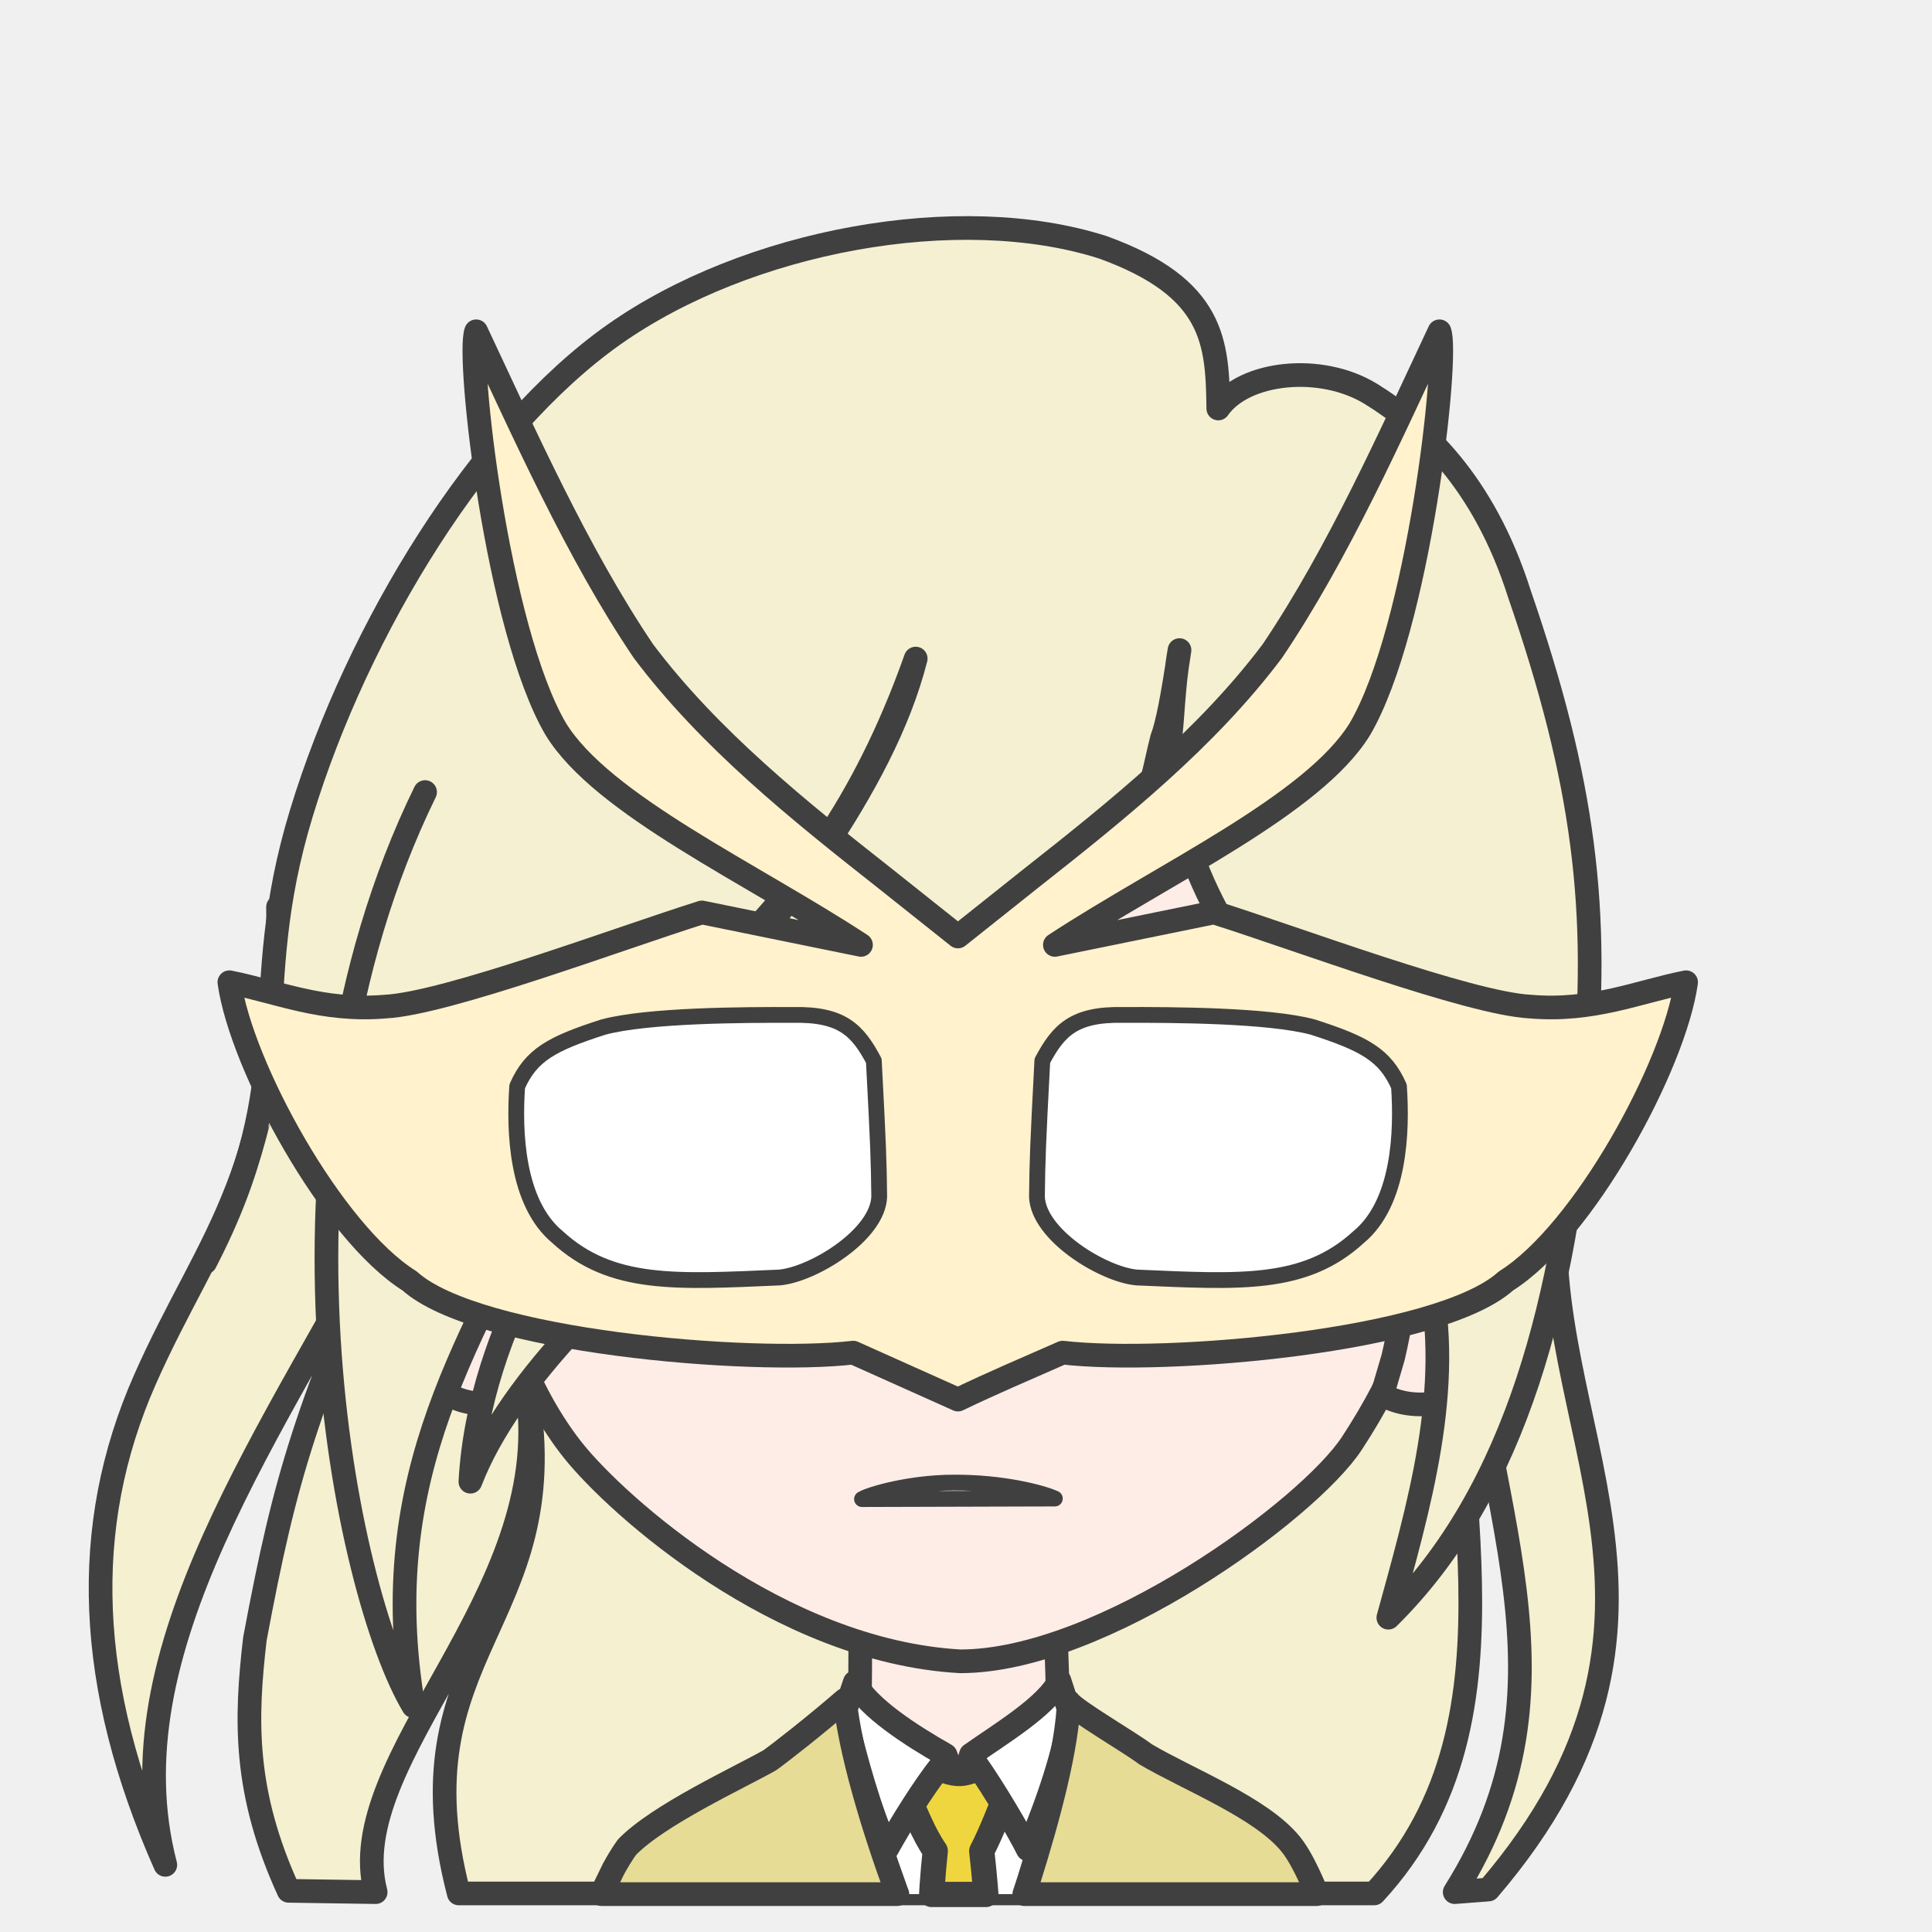
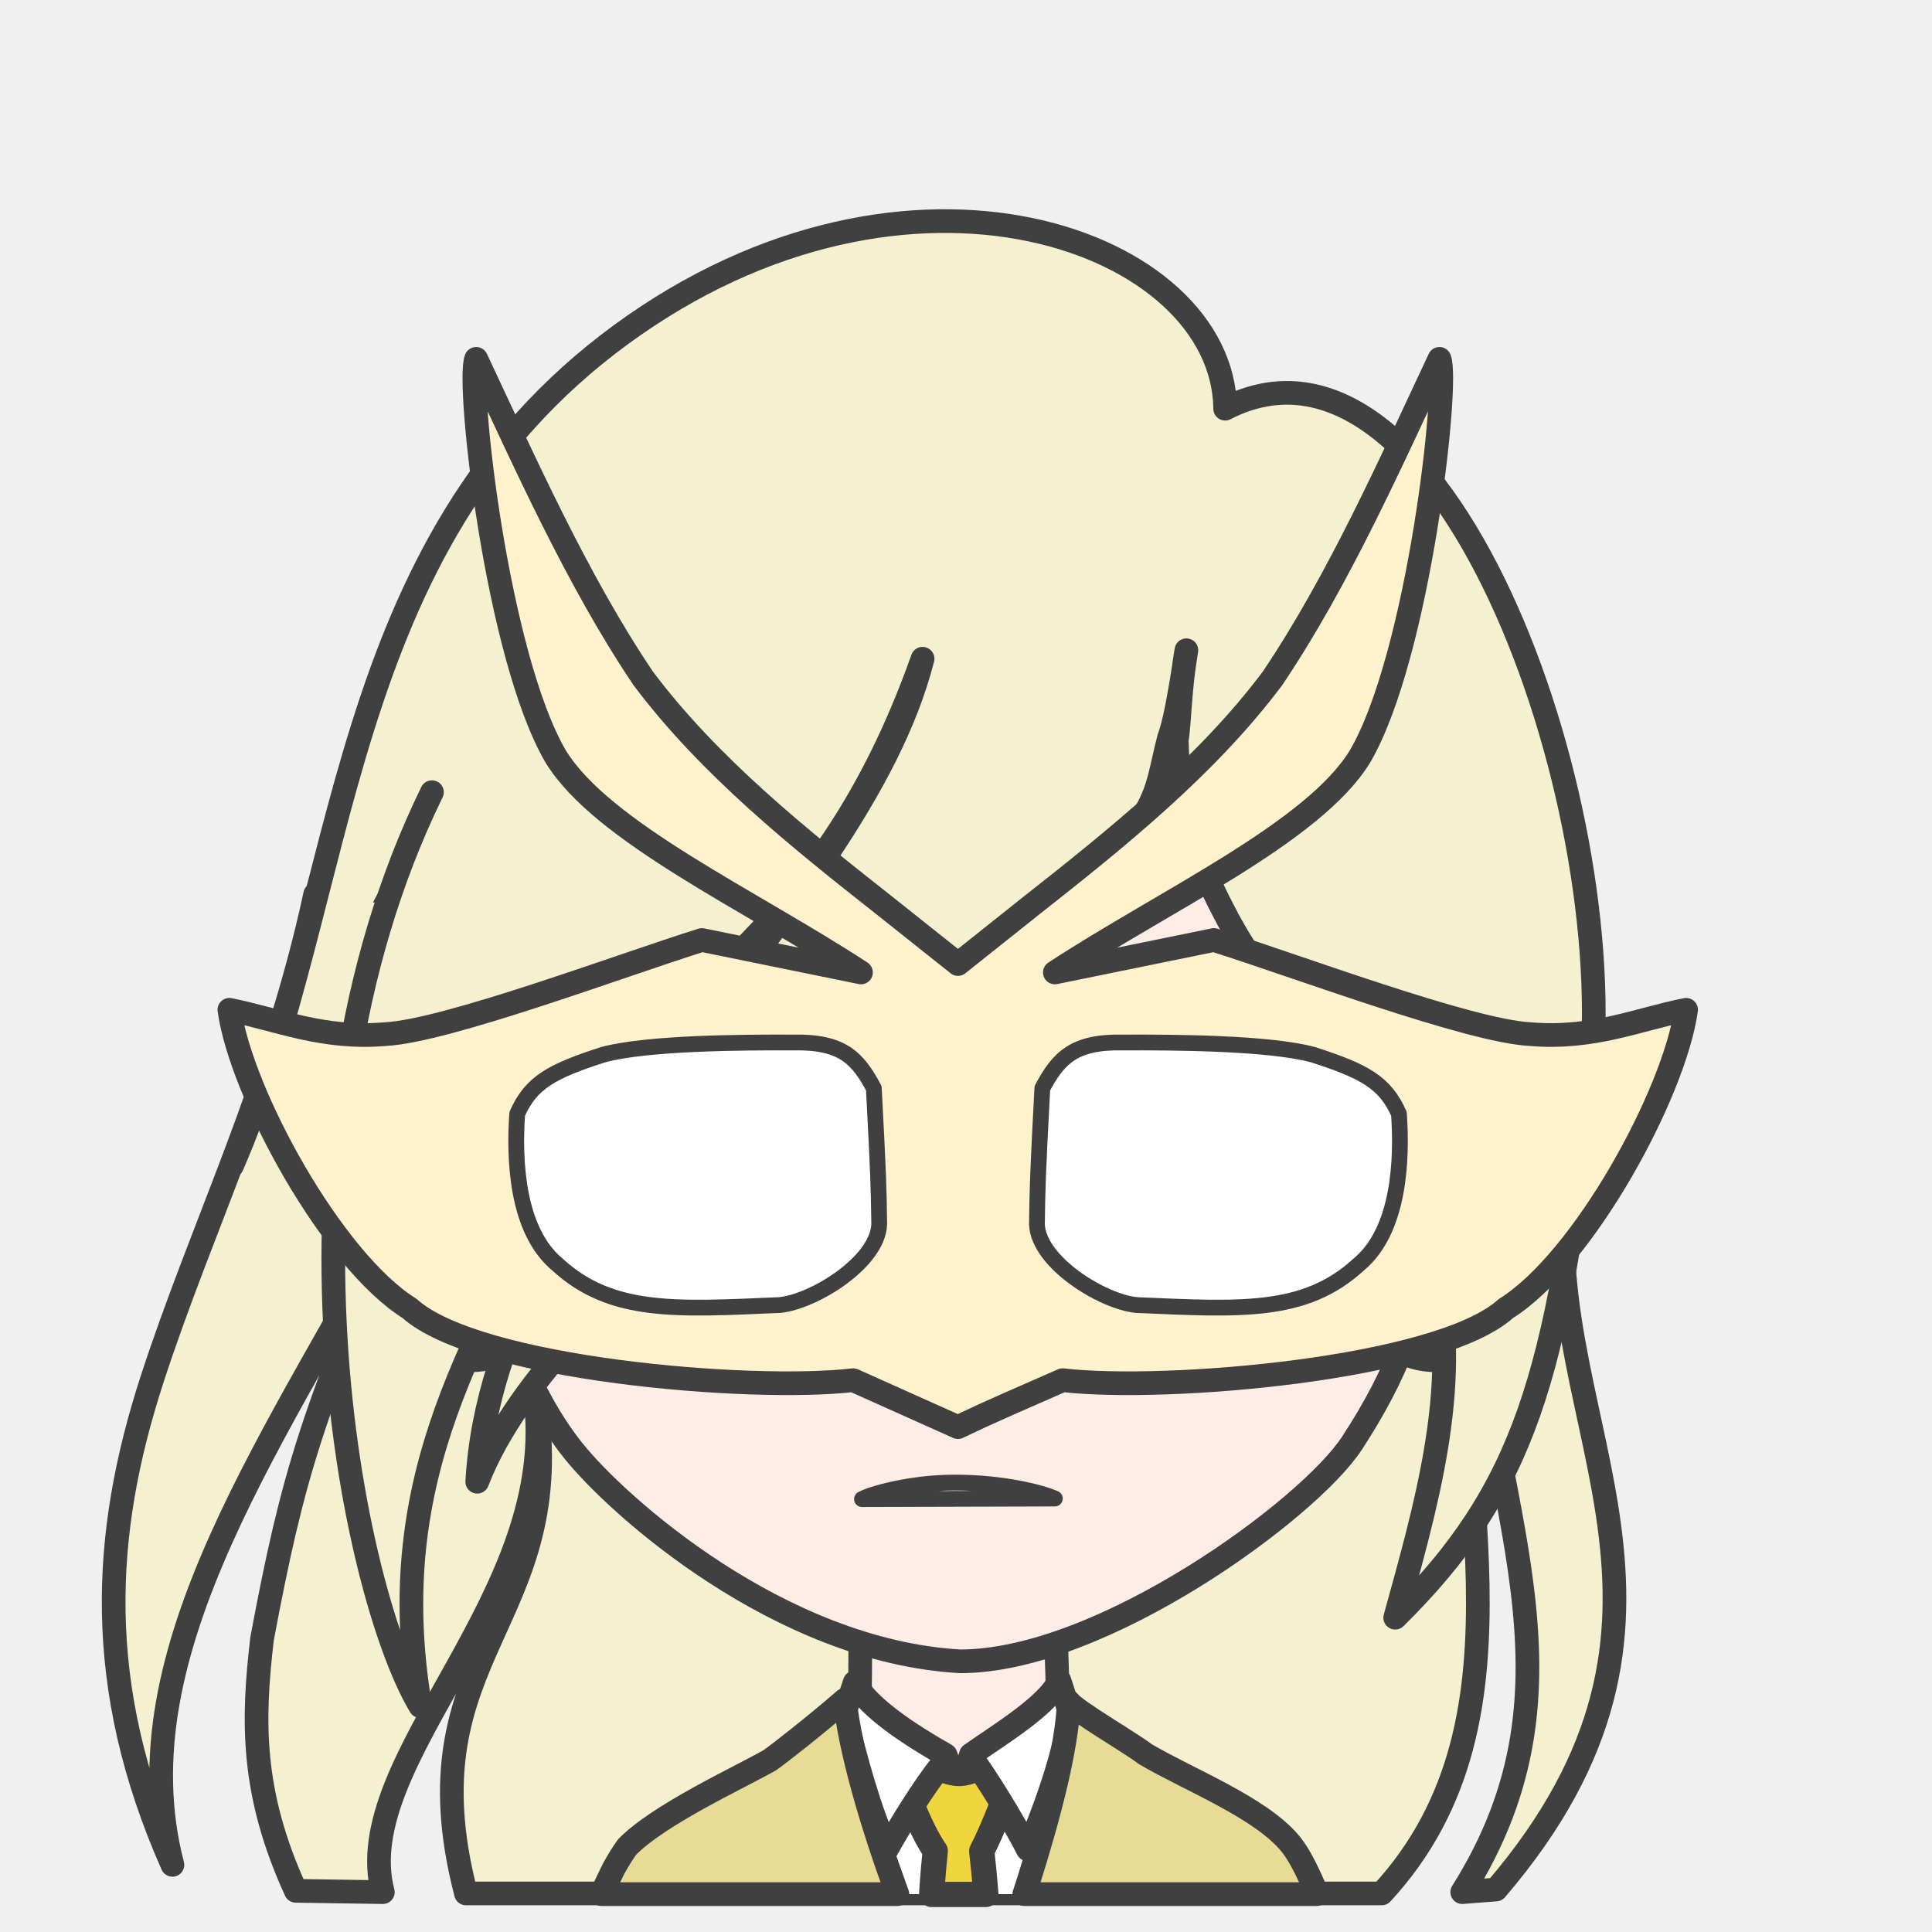
<svg xmlns="http://www.w3.org/2000/svg" width="2805" height="2805" xml:space="preserve" overflow="hidden">
  <g transform="translate(-3968 -936)">
-     <path d="M5354.23 3685 4634.07 3685C4542.95 3334.22 4787.4 3292.73 4733.99 2960.8 4775.46 3252.49 4462.51 3489.49 4513.42 3683.11L4387.11 3681.23C4321.75 3538.53 4324.26 3433.54 4338.09 3315.36 4383.33 3073.96 4411.61 2985.32 4547.35 2670.37 4364.48 3017.38 4126.94 3332.33 4208.01 3643.51 4093.01 3383.88 4084.06 3152.82 4178.18 2939.53 4272.29 2726.24 4377.56 2640.43 4371.67 2252.8 4709.44 2205.96 5949.97 2451.91 6228.98 2668.48 6195.67 3005.44 6467.78 3283.92 6129.06 3679.34L6080.05 3683.11C6271.08 3379.48 6119.01 3126.76 6087.59 2749.58 6053.65 3055.73 6202.59 3426 5963.16 3685L5354.23 3685Z" stroke="#404040" stroke-width="34.375" stroke-linecap="round" stroke-linejoin="round" stroke-miterlimit="10" fill="#F4F0D0" fill-rule="evenodd" />
+     <path d="M5364.93 3685 4644.54 3685C4553.39 3334.21 4797.92 3292.72 4744.49 2960.8 4785.98 3252.49 4472.93 3489.49 4523.84 3683.11L4397.49 3681.23C4332.12 3538.52 4334.63 3433.54 4348.46 3315.35 4393.72 3073.95 4422.01 2985.31 4557.79 2670.36 4374.86 3017.38 4137.25 3332.33 4218.34 3643.51 4103.3 3383.88 4116.14 3162.52 4188.5 2939.52 4260.86 2716.52 4367.32 2505.2 4425.6 2234.45 4763.48 2187.62 5960.85 2451.91 6239.96 2668.48 6206.64 3005.43 6478.83 3283.92 6140.01 3679.34L6090.98 3683.11C6282.07 3379.48 6129.95 3126.76 6098.52 2749.57 6064.57 3055.72 6213.56 3426 5974.05 3685L5364.93 3685Z" stroke="#404040" stroke-width="34.375" stroke-linecap="round" stroke-linejoin="round" stroke-miterlimit="10" fill="#F4F0D0" fill-rule="evenodd" />
    <path d="M100.689 0C98.84 79.836 96.894 90.206 97.677 152.663 83.972 154.528 27.834 183.216 0 194.001 30.346 293.966 148.667 378.98 237.171 377.992 325.675 377.003 449.331 272.574 478 193.222L384.282 152.667C385.065 90.208 383.117 77.408 384.519 2.429L100.689 0Z" stroke="#404040" stroke-width="34.375" stroke-linecap="round" stroke-linejoin="round" stroke-miterlimit="10" fill="#FEEDE6" fill-rule="evenodd" transform="matrix(-1 0 0 1 5601 3281)" />
    <path d="M5511 3416C5503.12 3512.12 5497.9 3593.77 5487.17 3674.48L5485.16 3686 5240.81 3686 5236.69 3670.47C5217.35 3591.38 5204.65 3512.79 5195 3417.72L5339.99 3496.83 5363.36 3548.43 5382.48 3494.54Z" fill="#FFFFFF" fill-rule="evenodd" />
    <path d="M5434.5 3466.5 5431.9 3534.72C5419.06 3564.33 5408.63 3593.93 5393.36 3623.54 5395.5 3642.36 5397.19 3659.96 5398.59 3676.77L5399.3 3686.5 5320.68 3686.5 5321.34 3675.15C5322.5 3658.73 5323.95 3641.61 5325.85 3623.31 5307.23 3596.03 5298.3 3568.75 5284.53 3541.47L5283.5 3473.59C5293.5 3484.62 5336.96 3512.07 5362.13 3510.89 5387.29 3509.71 5420.52 3483.6 5434.5 3466.5Z" stroke="#404040" stroke-width="36.667" stroke-linecap="round" stroke-linejoin="round" stroke-miterlimit="10" fill="#EFD63F" fill-rule="evenodd" />
    <path d="M5209.03 3378.5C5227.69 3414.96 5290.68 3455.65 5340.87 3484.06L5347.06 3500.14 5335.7 3497.15C5308.53 3531.31 5275.57 3584.69 5255.81 3620.39 5230.62 3564.66 5210.7 3491.99 5194 3423.18L5209.03 3378.5ZM5506.11 3376 5521 3421.78C5516.69 3473.1 5487.03 3559.75 5460.17 3621 5446.84 3594.29 5412.35 3535.34 5384.76 3496.1L5372.76 3500.14 5377.65 3483.51C5419.89 3453.7 5487.66 3413.29 5506.11 3376Z" stroke="#404040" stroke-width="34.375" stroke-linecap="round" stroke-linejoin="round" stroke-miterlimit="10" fill="#FFFFFF" fill-rule="evenodd" />
    <path d="M360.257 2.64C351.193 15.603 270.78 62.143 248.996 78.862 186.77 115.64 80.312 156.728 37.62 210.019 26.948 223.341 15.861 244.346 4.77 270.024L0 282 424.878 282 418.476 262.397C388.156 166.036 362.993 69.528 360.257 2.64ZM685.525 0C676.986 76.713 646.426 179.471 611.045 276.831L609.081 282 1039 282 1021.48 245.832C1015.16 234.165 1008.58 223.408 1001.69 213.779 955.871 166.667 839.865 113.369 794.529 87.734 779.496 77.089 729.559 38.118 685.525 0Z" stroke="#404040" stroke-width="34.375" stroke-linecap="round" stroke-linejoin="round" stroke-miterlimit="10" fill="#E6DC96" fill-rule="evenodd" transform="matrix(-1 0 0 1 5880 3404)" />
    <path d="M1650.98 0.036C1638.99 0.301 1615.77 0.199 1598.98 10.041L163.429 11.887C145.718 2.046 130.061 0.883 116.972 0.036 43.246-2.084-19.296 90.548 5.535 200.504 34.143 330.583 102.569 389.139 151.67 399.354 179.182 406.083 209.864 403.542 232.923 391.368L1534.98 391.368C1558.05 403.542 1588.74 406.083 1616.27 399.354 1665.39 389.139 1733.84 330.583 1762.46 200.504 1787.3 90.548 1724.74-2.084 1650.98 0.036Z" stroke="#404040" stroke-width="34.375" stroke-linecap="round" stroke-linejoin="round" stroke-miterlimit="10" fill="#FEEDE6" fill-rule="evenodd" transform="matrix(-1 0 0 1 6236 2508)" />
    <path d="M1474 666.342C1471.86 440.341 1415.73 7.501 731.293 0 77.289 2.901-1.423 444.299 0.019 666.342 0.542 939.687 26.781 1089.32 47.443 1258.5 67.278 1386.64 99.946 1472.89 166.18 1574.36 228.764 1670.24 529.243 1891 734.87 1891 997.31 1876.3 1233.11 1664.83 1296.76 1585.07 1360.41 1505.31 1406.86 1386.64 1426.66 1258.5 1447.28 1089.32 1473.48 939.687 1474 666.342Z" stroke="#404040" stroke-width="34.375" stroke-linecap="round" stroke-linejoin="round" stroke-miterlimit="10" fill="#FEEDE6" fill-rule="evenodd" transform="matrix(-1 0 0 1 6097 1457)" />
-     <path d="M4612.26 2573.04C4630.74 2573.56 4649.91 2580 4668.6 2593.55L4670.06 2594.81 4673.75 2624.84C4679.13 2666.9 4684.65 2707.94 4689.81 2750.2 4699.73 2814.23 4707.09 2863.33 4717.39 2906.9L4733 2959.97 4728.5 2963.4C4705.38 2975.54 4674.62 2978.08 4647.04 2971.36 4597.82 2961.17 4529.23 2902.76 4500.55 2773.01 4475.66 2663.32 4538.35 2570.92 4612.26 2573.04Z" stroke="#404040" stroke-width="34.375" stroke-linecap="round" stroke-linejoin="round" stroke-miterlimit="10" fill="#FEEDE6" fill-rule="evenodd" />
-     <path d="M117.201 0.035C43.331-2.079-19.334 90.323 5.545 200.006 34.21 329.763 102.77 388.174 151.967 398.363 179.533 405.076 210.275 402.541 233.379 390.397L238 386.875 222.4 333.898C212.086 290.329 204.716 241.226 194.784 177.204 189.611 134.942 184.089 93.9 178.708 51.842L175.01 21.845 173.512 20.55C154.836 7 135.668 0.564 117.201 0.035Z" stroke="#404040" stroke-width="34.375" stroke-linecap="round" stroke-linejoin="round" stroke-miterlimit="10" fill="#FEEDE6" fill-rule="evenodd" transform="matrix(-1 0 0 1 6213 2573)" />
-     <path d="M4268 2756.71C4409 2484.26 4325.8 2373.01 4407.67 2104.41 4489.55 1835.81 4667.59 1546.56 4861.67 1409.69 5055.75 1272.81 5363.2 1216.15 5572.16 1283.17 5734.42 1342 5738.22 1421.27 5739.51 1517.07 5776.81 1463.34 5888.52 1451.1 5961.44 1496.03 6034.36 1540.97 6124.87 1621.99 6177.05 1786.68 6270.1 2056.34 6295.25 2246.8 6269.47 2499.49 6243.07 2802.47 6175.17 3086.59 5986.55 3272.66 6030.56 3112.37 6082.11 2938.88 6045.02 2774.81 6009.18 2583.09 5814.85 2400.42 5736.95 2246.02 5700.59 2177.1 5670.51 2092 5669.22 1998.82 5673.88 1967.17 5673.53 1923.51 5683.19 1867.85 5672.73 1938.47 5665.26 1976.1 5657.79 1995.72 5634.22 2087.86 5651.87 2092.99 5484.42 2272.91 5316.98 2452.83 4769.16 2774.76 4653.13 3075.23 4678.39 2624.78 5203.86 2258.51 5299.99 1880.16 5144.57 2318.63 4900.34 2357.26 4778.72 2610.73 4657.1 2864.21 4513.37 3062.66 4570.29 3401 4471.83 3236.71 4335.85 2587.99 4587.33 2073.96" fill="#F4F0D0" fill-rule="evenodd" />
    <path d="M5219.5 3112.5C5231.25 3105.46 5289.7 3088.6 5351.94 3088.52 5422.49 3087.96 5480.48 3103.02 5499.5 3111.68L5219.5 3112.5Z" stroke="#404040" stroke-width="22.917" stroke-linecap="round" stroke-linejoin="round" stroke-miterlimit="10" fill="#FFFFFF" fill-rule="evenodd" />
-     <path d="M4266 2768.71C4406.93 2496.26 4323.77 2385.01 4405.61 2116.41 4487.44 1847.81 4665.39 1558.56 4859.37 1421.69 5053.36 1284.81 5360.66 1228.15 5569.51 1295.17 5731.69 1354 5735.49 1433.27 5736.78 1529.07 5774.06 1475.34 5885.71 1463.1 5958.6 1508.03 6031.48 1552.97 6121.94 1633.99 6174.1 1798.68 6267.11 2068.34 6292.24 2258.8 6266.48 2511.49 6240.08 2814.47 6172.22 3098.59 5983.69 3284.66 6027.68 3124.37 6079.21 2950.88 6042.14 2786.81 6006.32 2595.09 5812.08 2412.42 5734.22 2258.02 5697.88 2189.1 5667.81 2104 5666.52 2010.82 5671.18 1979.17 5670.84 1935.51 5680.49 1879.85 5670.03 1950.47 5662.56 1988.1 5655.1 2007.72 5631.54 2099.86 5649.18 2104.99 5481.82 2284.91 5314.46 2464.83 4766.91 2786.76 4650.93 3087.23 4676.19 2636.78 5201.4 2270.51 5297.48 1892.16 5142.13 2330.63 4898.02 2369.26 4776.47 2622.73 4654.91 2876.21 4511.25 3074.66 4568.14 3413 4469.73 3248.71 4333.82 2599.99 4585.17 2085.96" stroke="#404040" stroke-width="34.375" stroke-linecap="round" stroke-linejoin="round" stroke-miterlimit="10" fill="#F4F0D0" fill-rule="evenodd" fill-opacity="0.82" />
-     <path d="M4659.33 1417C4728.55 1563.95 4805.58 1738.24 4902.14 1881.29 4997.72 2008.46 5127.36 2112.56 5252.32 2210.89L5358.83 2295.64 5465.27 2210.89C5590.16 2112.56 5719.71 2008.46 5815.23 1881.29 5911.73 1738.24 5988.72 1563.95 6057.9 1417 6072.11 1451.33 6027.77 1848.8 5942.45 1994.42 5874.83 2104.76 5658.89 2203.39 5499.54 2307.87L5730.42 2260.74C5850.38 2298.49 6101.1 2392.87 6189.83 2397.43 6280.83 2405.17 6346.46 2375.82 6416 2362.08 6399.09 2483.2 6267.03 2725.37 6154.49 2795.73 6057.04 2883.8 5660.98 2917.2 5510.83 2899.84 5450.54 2926.51 5413.12 2941.96 5358.83 2968L5206.74 2899.84C5056.5 2917.2 4660.19 2883.8 4562.67 2795.73 4450.06 2725.37 4317.92 2483.2 4301 2362.08 4370.58 2375.82 4436.25 2405.17 4527.31 2397.43 4616.1 2392.87 4866.98 2298.49 4987.01 2260.74L5218.04 2307.87C5058.59 2203.39 4842.5 2104.76 4774.84 1994.42 4689.47 1848.8 4645.1 1451.33 4659.33 1417Z" stroke="#404040" stroke-width="34.375" stroke-linecap="round" stroke-linejoin="round" stroke-miterlimit="10" fill="#FFF2CC" fill-rule="evenodd" />
-     <path d="M4718.92 2513.17C4739.11 2467.57 4769.07 2451.28 4843.96 2427.17 4908.12 2409.9 5048.14 2409.25 5119.45 2409.58 5190.77 2407.95 5213.24 2432.06 5236.68 2476.04 5243.2 2600.48 5243.85 2619.38 5244.5 2673.46 5242.55 2728.84 5148.76 2786.18 5099.92 2790.74 4949.47 2797.25 4855.69 2803.77 4777.53 2732.1 4717.62 2682.58 4714.36 2578.33 4718.92 2513.17Z" stroke="#404040" stroke-width="22.917" stroke-linecap="round" stroke-linejoin="round" stroke-miterlimit="10" fill="#FFFFFF" fill-rule="evenodd" />
-     <path d="M1.418 103.675C21.608 58.066 51.567 41.777 126.464 17.669 190.615 0.403 330.64-0.248 401.955 0.078 473.27-1.551 495.739 22.557 519.185 66.536 525.697 190.984 526.349 209.879 527 263.958 525.046 319.34 431.262 376.677 382.416 381.238 231.971 387.754 138.187 394.269 60.033 322.598 0.116 273.08-3.141 168.83 1.418 103.675Z" stroke="#404040" stroke-width="22.917" stroke-linecap="round" stroke-linejoin="round" stroke-miterlimit="10" fill="#FFFFFF" fill-rule="evenodd" transform="matrix(-1 0 0 1 6000.5 2409.5)" />
+     <path d="M4305 2628.19C4477.5 2231.97 4450.35 1728.85 4869.35 1421.98 5288.34 1115.1 5744.38 1286.52 5746.76 1529.35 6058.47 1368.3 6324 2091.3 6276.46 2511.62 6228.92 2931.95 6182.2 3098.64 5993.68 3284.67 6037.67 3124.41 6089.2 2950.94 6052.12 2786.91 6016.3 2595.21 5822.06 2412.57 5744.2 2258.18 5707.86 2189.28 5677.79 2104.19 5676.5 2011.03 5681.16 1979.38 5680.81 1935.73 5690.47 1880.08 5680.01 1950.69 5672.54 1988.3 5665.08 2007.92 5641.52 2100.05 5659.16 2105.18 5491.79 2285.07 5324.43 2464.97 4776.88 2786.85 4660.9 3087.28 4686.16 2636.89 5211.37 2270.68 5307.45 1892.39 5152.11 2330.79 4907.99 2369.41 4786.44 2622.85 4664.88 2876.29 4521.21 3074.71 4578.11 3413 4479.7 3248.73 4343.78 2600.11 4595.14 2086.15" stroke="#404040" stroke-width="34.375" stroke-linecap="round" stroke-linejoin="round" stroke-miterlimit="10" fill="#F4F0D0" fill-rule="evenodd" />
+     <path d="M4659.33 1457C4728.55 1603.95 4805.58 1778.24 4902.14 1921.29 4997.72 2048.46 5127.36 2152.56 5252.32 2250.89L5358.83 2335.64 5465.27 2250.89C5590.16 2152.56 5719.71 2048.46 5815.23 1921.29 5911.73 1778.24 5988.72 1603.95 6057.9 1457 6072.11 1491.33 6027.77 1888.8 5942.45 2034.42 5874.83 2144.76 5658.89 2243.39 5499.54 2347.88L5730.42 2300.74C5850.38 2338.49 6101.1 2432.87 6189.83 2437.43 6280.83 2445.17 6346.46 2415.82 6416 2402.08 6399.09 2523.2 6267.03 2765.38 6154.49 2835.73 6057.04 2923.8 5660.98 2957.2 5510.83 2939.84 5450.54 2966.51 5413.12 2981.96 5358.83 3008L5206.74 2939.84C5056.5 2957.2 4660.19 2923.8 4562.67 2835.73 4450.06 2765.38 4317.92 2523.2 4301 2402.08 4370.58 2415.82 4436.25 2445.17 4527.31 2437.43 4616.1 2432.87 4866.98 2338.49 4987.01 2300.74L5218.04 2347.88C5058.59 2243.39 4842.5 2144.76 4774.84 2034.42 4689.47 1888.8 4645.1 1491.33 4659.33 1457Z" stroke="#404040" stroke-width="34.375" stroke-linecap="round" stroke-linejoin="round" stroke-miterlimit="10" fill="#FFF2CC" fill-rule="evenodd" />
+     <path d="M4718.92 2553.17C4739.11 2507.57 4769.07 2491.28 4843.96 2467.17 4908.12 2449.9 5048.14 2449.25 5119.45 2449.58 5190.77 2447.95 5213.24 2472.06 5236.68 2516.04 5243.2 2640.48 5243.85 2659.38 5244.5 2713.46 5242.55 2768.84 5148.76 2826.18 5099.92 2830.74 4949.47 2837.25 4855.69 2843.77 4777.53 2772.1 4717.62 2722.58 4714.36 2618.33 4718.92 2553.17Z" stroke="#404040" stroke-width="22.917" stroke-linecap="round" stroke-linejoin="round" stroke-miterlimit="10" fill="#FFFFFF" fill-rule="evenodd" />
+     <path d="M1.418 103.675C21.608 58.066 51.567 41.777 126.464 17.669 190.615 0.403 330.64-0.248 401.955 0.078 473.27-1.551 495.739 22.557 519.185 66.536 525.697 190.984 526.349 209.879 527 263.958 525.046 319.34 431.262 376.677 382.416 381.238 231.971 387.754 138.187 394.269 60.033 322.598 0.116 273.08-3.141 168.83 1.418 103.675Z" stroke="#404040" stroke-width="22.917" stroke-linecap="round" stroke-linejoin="round" stroke-miterlimit="10" fill="#FFFFFF" fill-rule="evenodd" transform="matrix(-1 0 0 1 6000.5 2449.5)" />
  </g>
</svg>
